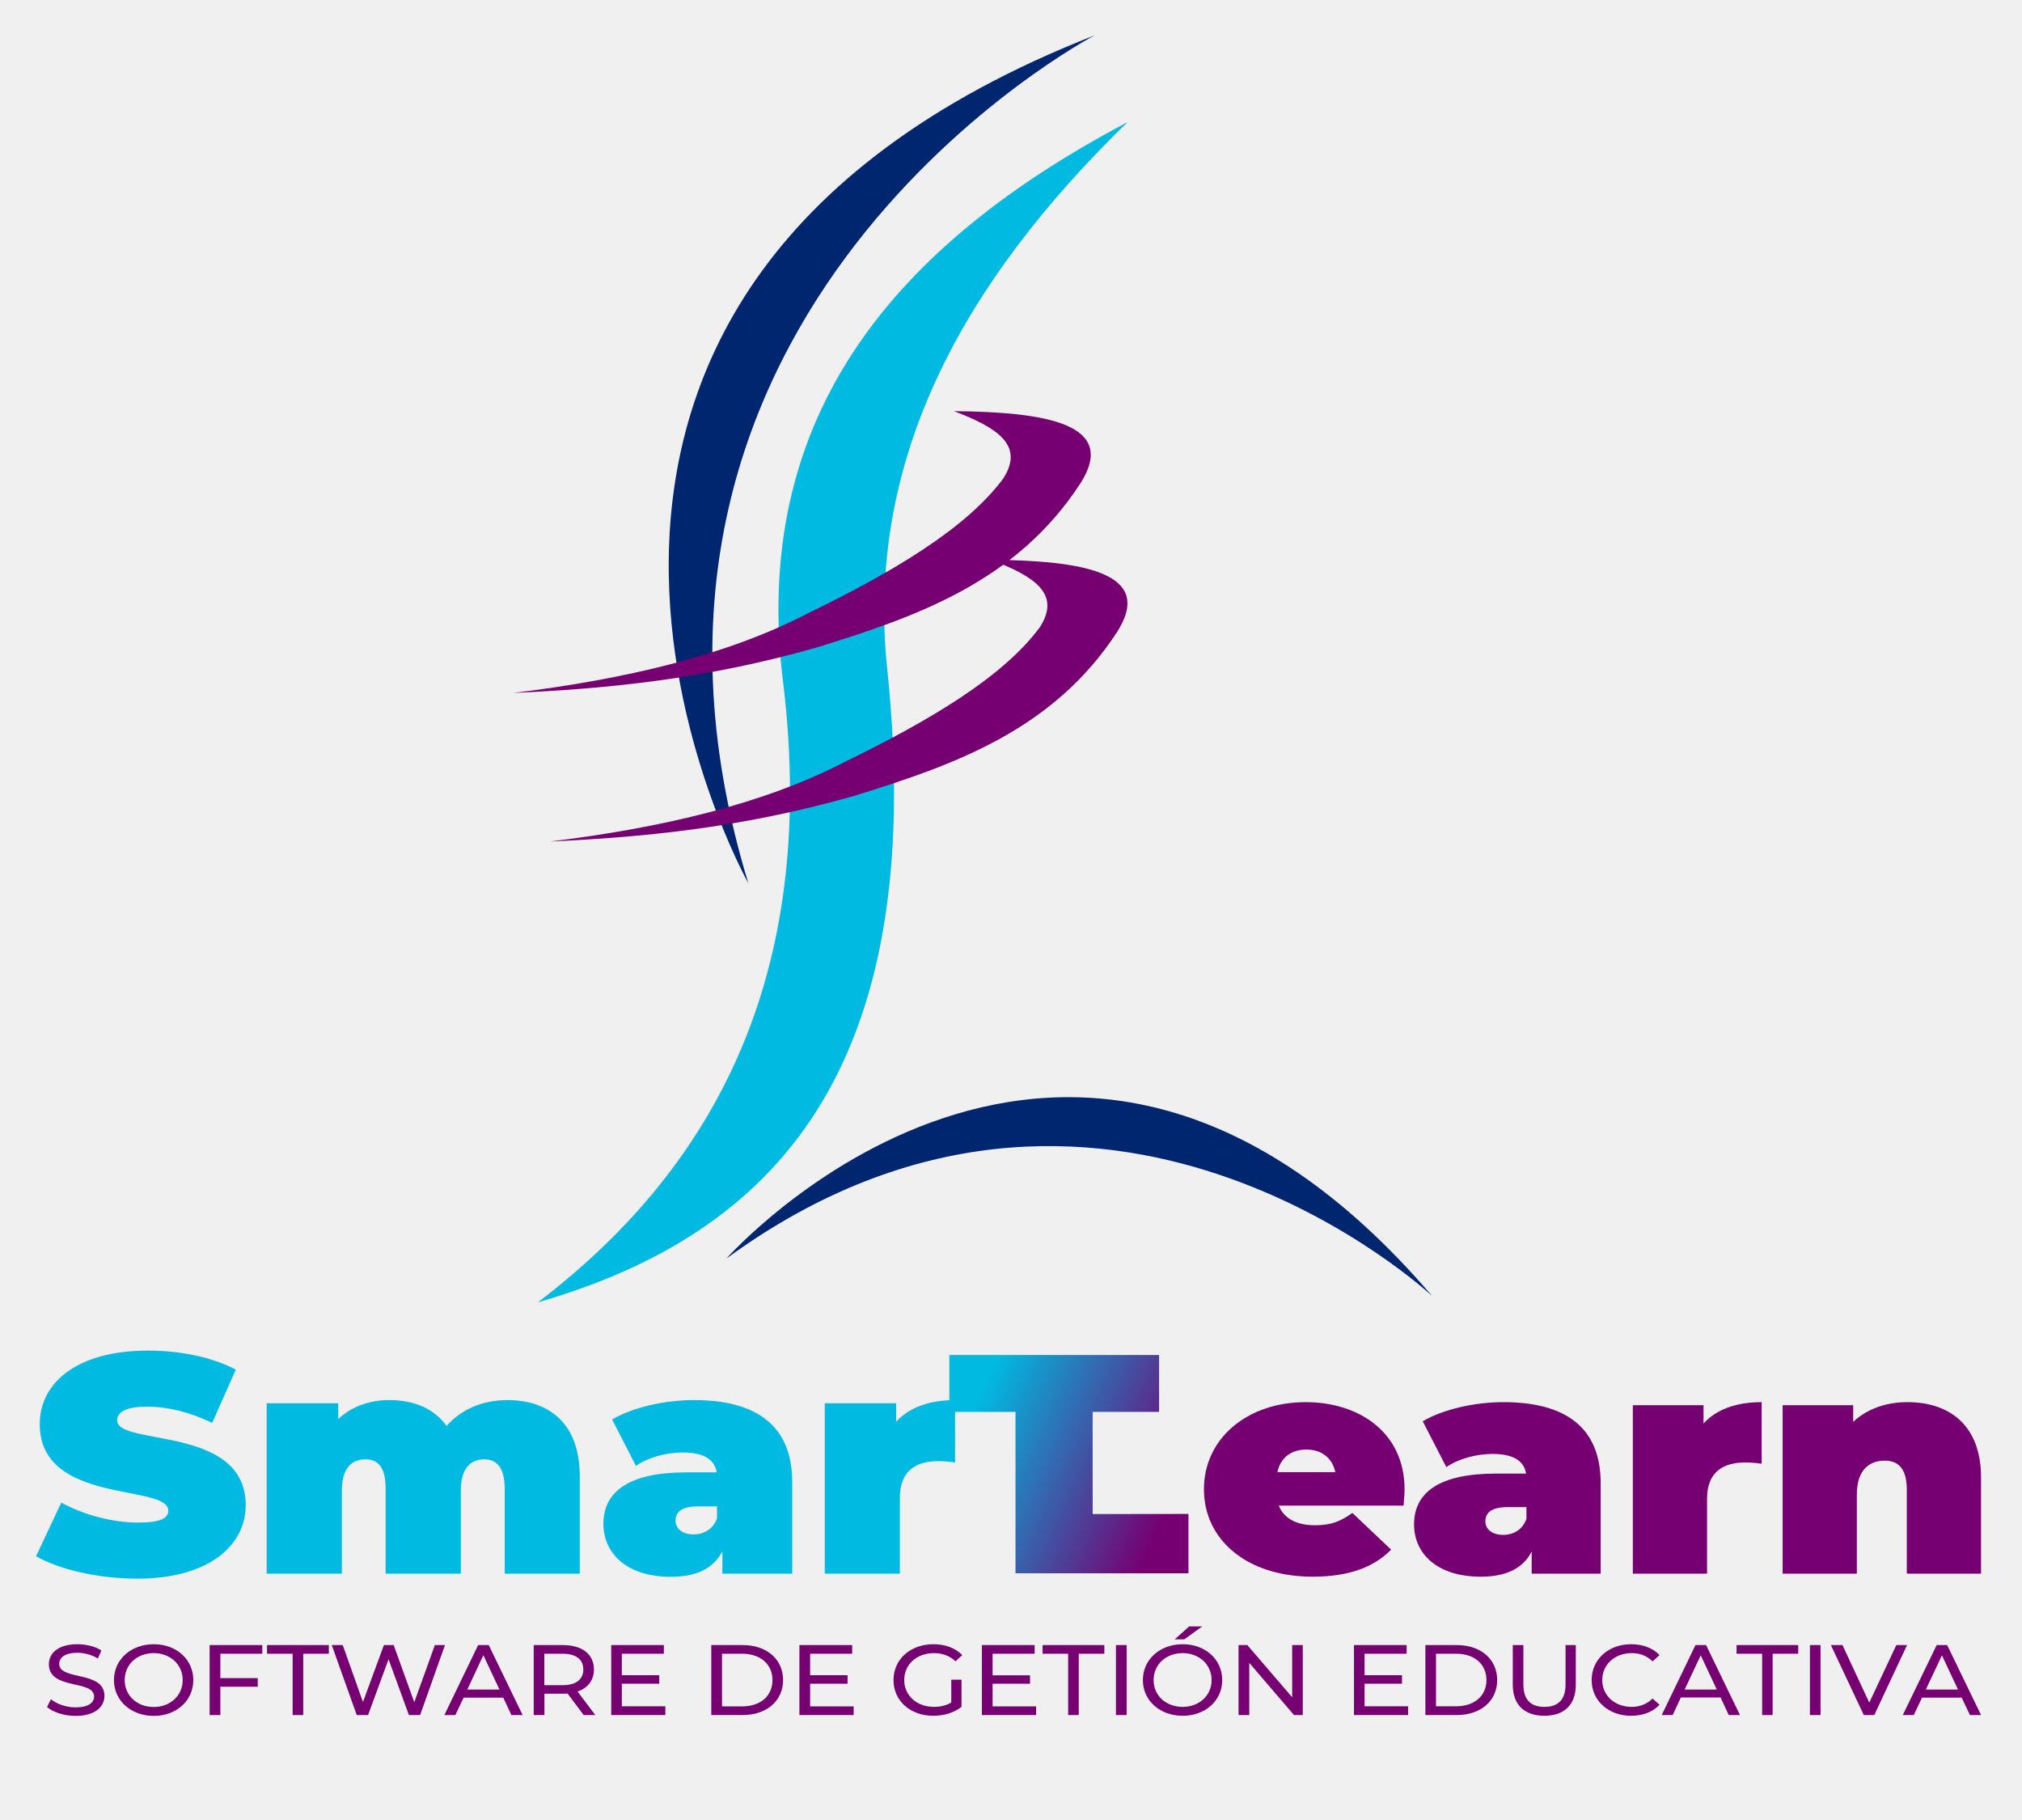
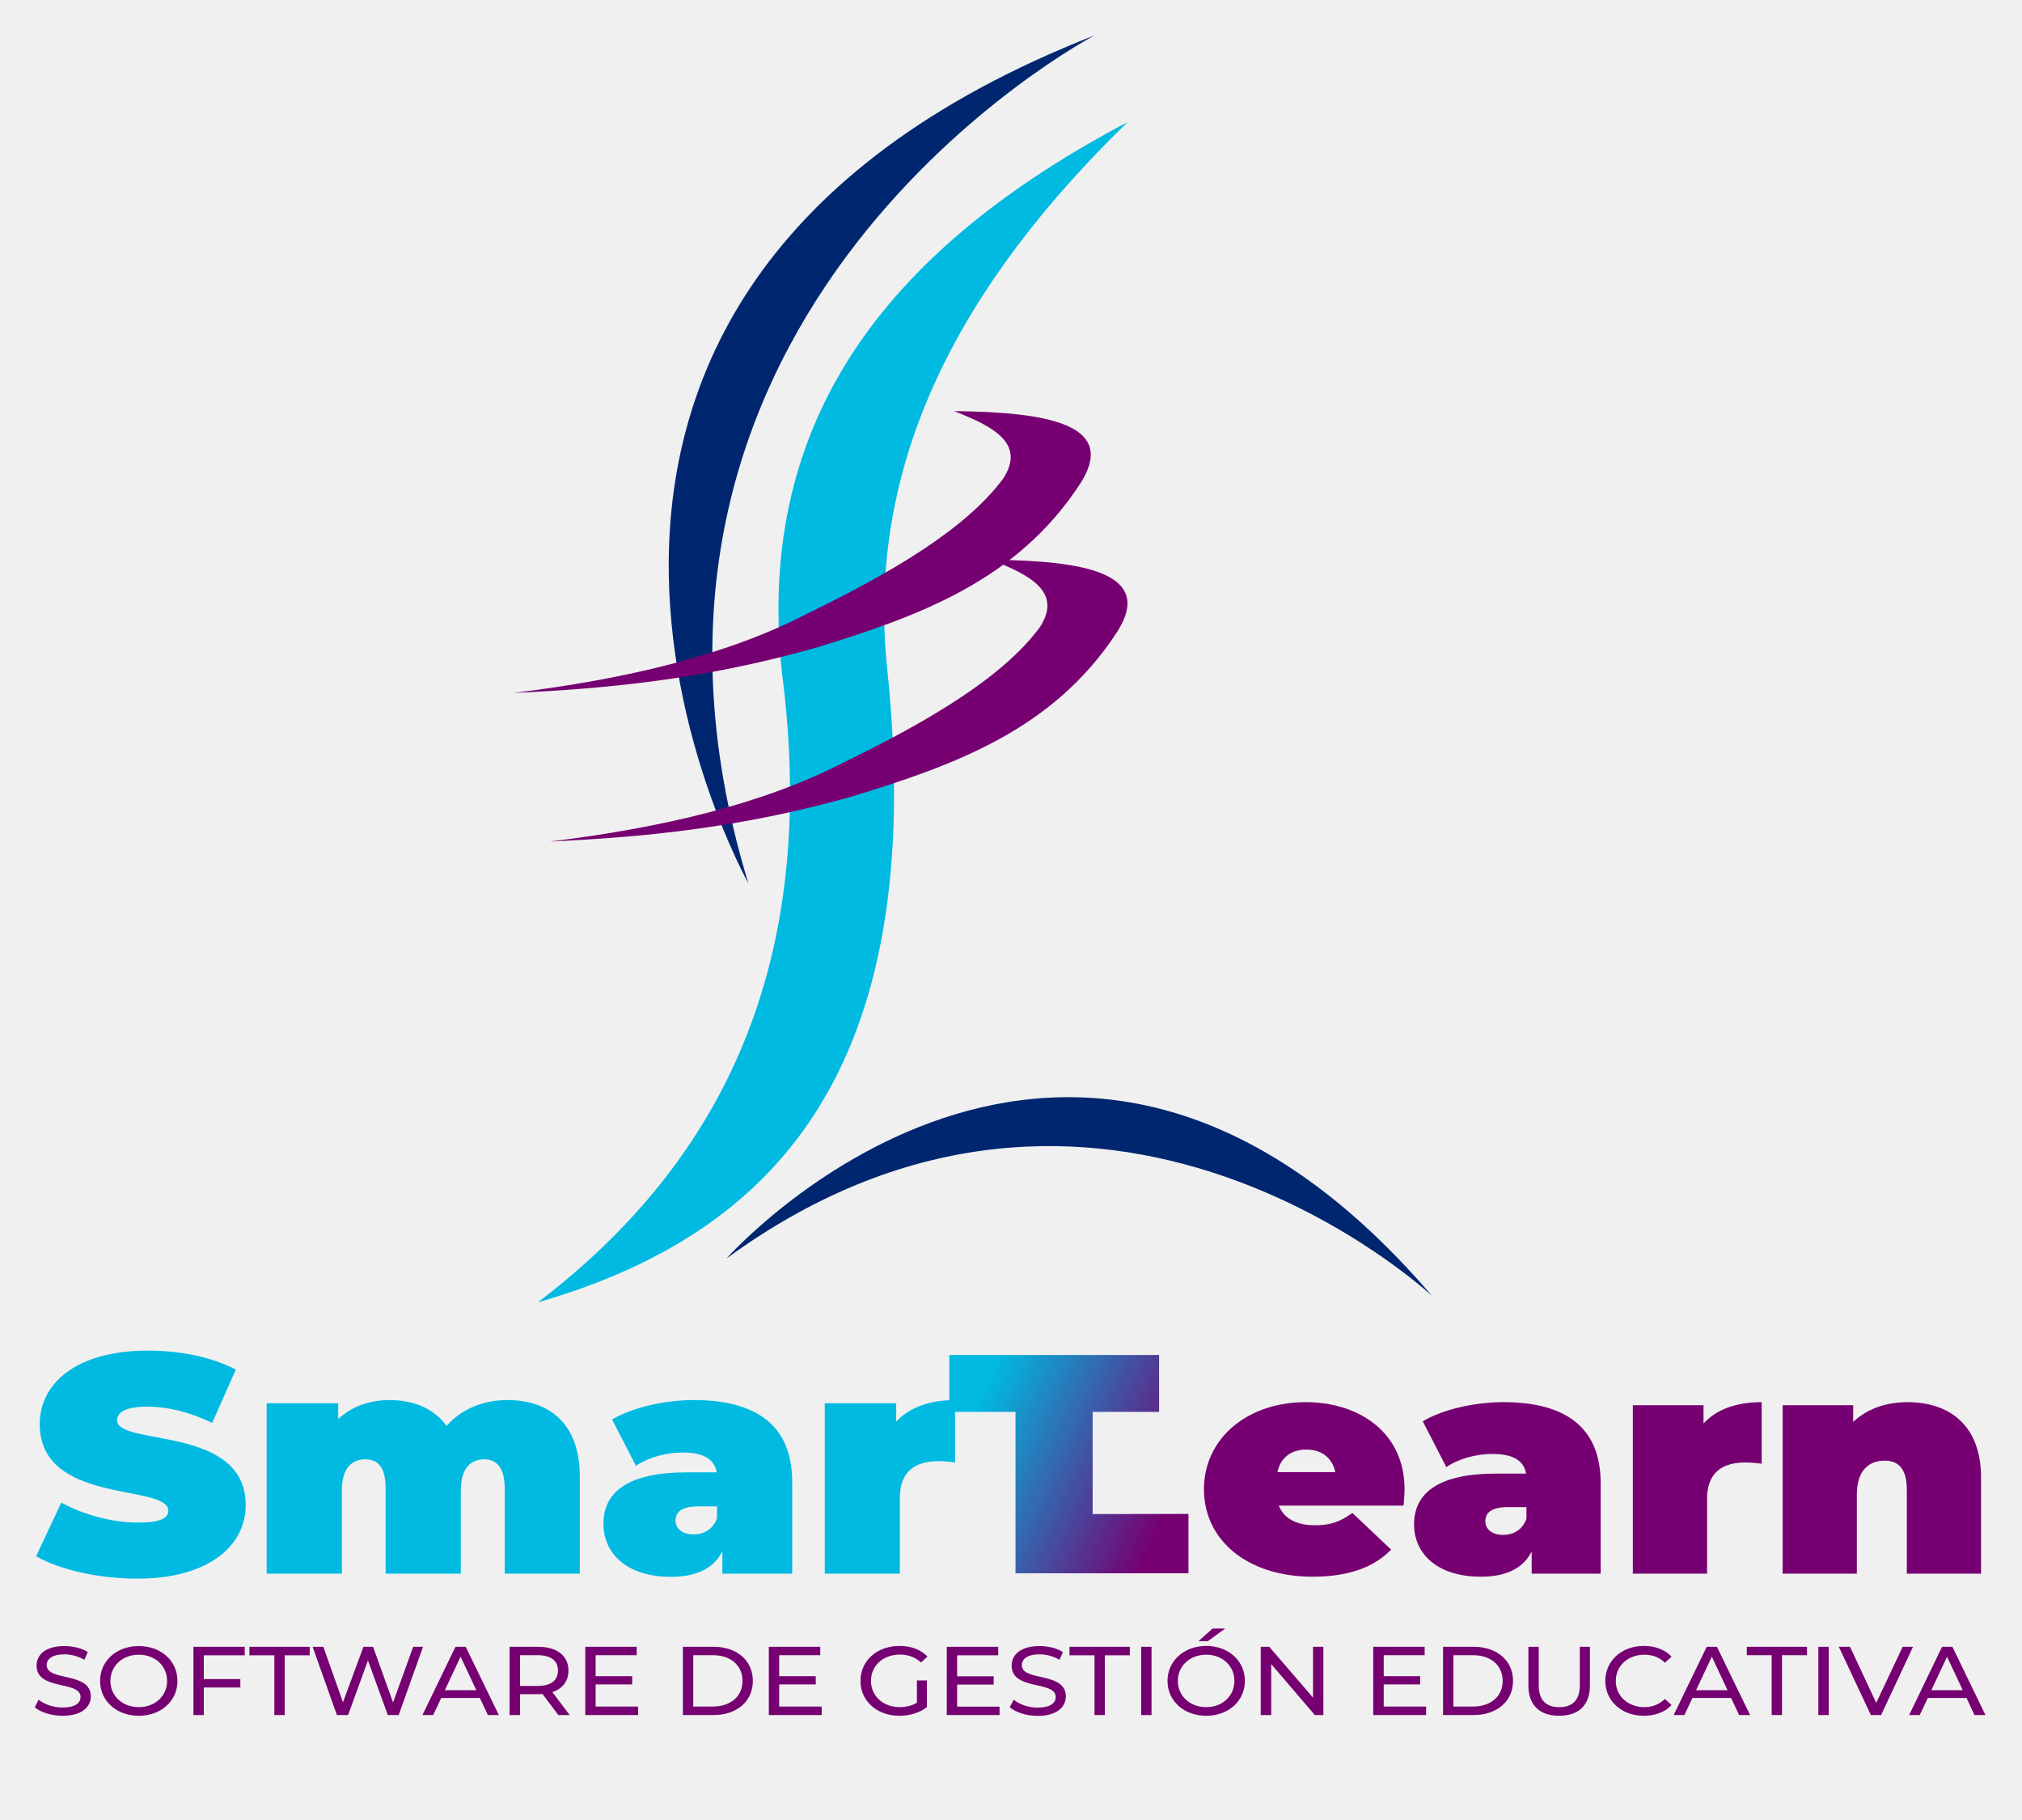
<svg xmlns="http://www.w3.org/2000/svg" version="1.2" viewBox="0 0 1659 1493" width="1659" height="1493">
  <defs>
    <linearGradient id="P" gradientUnits="userSpaceOnUse" />
    <linearGradient id="g1" x1="859.6" y1="992.5" x2="1065.9" y2="1085.9" href="#P">
      <stop stop-color="#00bae1" />
      <stop offset=".91" stop-color="#760071" />
    </linearGradient>
    <linearGradient id="g2" x1="843.2" y1="1059.2" x2="1021.9" y2="1140.1" href="#P">
      <stop stop-color="#00bae1" />
      <stop offset=".91" stop-color="#760071" />
    </linearGradient>
    <linearGradient id="g3" x1="843.2" y1="1059.2" x2="1021.9" y2="1140.1" href="#P">
      <stop stop-color="#00bae1" />
      <stop offset=".91" stop-color="#760071" />
    </linearGradient>
  </defs>
  <style>.a{fill:#002670}.b{fill:#00bae1}.c{fill:#760071}.d{fill:url(#g1)}.e{fill:#00b9e1}.f{fill:#fff}.g{fill:url(#g2)}.h{fill:url(#g3)}</style>
  <g style="display:none">
    <path class="a" d="m1488.2 2078.6c0 0-473.7-443.7-1007.7-53.5 0 0 489.3-552.4 1007.7 53.5z" />
    <path class="a" d="m1006.3 278.5c0 0-744.8 390.8-494.6 1210.8 0 0-467.8-834.3 494.6-1210.8z" />
    <path class="b" d="m1057.1 402.4c-331.5 175.1-533.4 416-493.4 786.8 54.1 415.6-86.2 698.6-348.5 898.3 335.9-96.5 557.3-330.2 499.5-898.3-33.8-302.9 107.2-557.5 342.4-786.8z" />
    <path class="c" d="m805.5 815.1c131.3 1.2 235.2 18.1 180.1 103.5-91.2 139.8-232.2 189.6-376.3 234.1-163.7 46.5-305.5 58.8-433.5 64.8 160.9-19.7 305.5-53.8 420.9-113.7 121.3-59 225.8-120.9 278.7-191.9 32.6-49.9-12.2-74.6-69.9-96.8z" />
    <path class="c" d="m857.9 1027.2c131.3 1.2 235.2 18.1 180.2 103.6-91.2 139.8-232.3 189.5-376.3 234-163.8 46.6-305.5 58.8-433.5 64.8 160.8-19.7 305.4-53.7 420.9-113.6 121.3-59.1 225.7-121 278.6-192 32.6-49.9-12.1-74.6-69.9-96.8z" />
  </g>
  <g style="display:none">
    <path class="c" d="m851 1260h171.8v-53.4h-98.4v-150.7h-73.4zm370.9-79.9c0-54-43.3-82.5-93.7-82.5-55 0-96.4 34.1-96.4 82.5 0 47.5 40.4 82.8 103 82.8 33.9 0 57.8-8.7 74.3-25.7l-36.7-34.7c-11.2 7.9-19.9 11.7-35.5 11.7-17.4 0-29.2-6.4-34.2-18.7h118.2c0.3-4.6 1-10.7 1-15.4zm-93.1-37.6c14.4 0 24.6 7.8 27.4 21.3h-54.7c2.8-13.5 12.7-21.3 27.3-21.3zm186.7-44.9c-26.4 0-56.6 6.4-76.5 18l22.4 43.5c11.2-7.9 28.3-12.5 43.5-12.5 20 0 29.9 6.4 32.1 18.6h-28.3c-52.9 0-77.8 17.2-77.8 48.1 0 27.4 21.5 49.6 63.1 49.6 24 0 40.2-7.9 48.3-23.9v21h65.3v-85.7c0-53.1-33.6-76.7-92.1-76.7zm-0.3 125.6c-10.6 0-16.8-5.5-16.8-12.8 0-8.7 6.5-13.4 21.5-13.4h17.4v11.1c-3.7 10.5-12.4 15.1-22.1 15.1zm189.8-105.5v-17.2h-66.9v159.5h70.3v-70.9c0-25.3 14.9-34.4 36.1-34.4 5 0 9.3 0.3 15.6 1.2v-58.3c-23.7 0-42.7 6.7-55.1 20.1zm193.2-20.1c-19.9 0-38 6.1-51.3 18.6v-15.7h-66.9v159.5h70.3v-75c0-23.6 12.1-32 26.4-32 12.8 0 20.9 7.6 20.9 27.4v79.6h70.3v-91c0-50.1-30.5-71.4-69.7-71.4z" />
    <path class="b" d="m13 1264.7c68.4 0 102.7-31.8 102.7-69.6 0-76.2-121.9-55.5-121.9-80.3 0-7.1 7-13 28.7-13 19.2 0 39.7 5 61.4 15.4l22.3-50.5c-22.9-12.1-53.5-18-83.1-18-68.3 0-102.6 31.3-102.6 69.7 0 77 121.8 56 121.8 82 0 7.1-7.5 11.2-28.6 11.2-24.3 0-52-7.4-72.8-18.9l-23.9 50.8c22.1 12.7 59.2 21.2 96 21.2zm350.5-169.1c-23.6 0-43.8 8.9-57.6 24.5-12-16.8-31.5-24.5-53.9-24.5-18.9 0-35.9 5.9-48.8 18v-15h-67.7v161.4h71.2v-78.8c0-21.5 9.7-29.5 22.3-29.5 12 0 19.2 7.7 19.2 27.7v80.6h71.2v-78.8c0-21.5 9.8-29.5 22.4-29.5 11.3 0 19.2 7.7 19.2 27.7v80.6h71.1v-92.1c0-50.7-29.6-72.3-68.6-72.3zm176.6 0c-26.7 0-57.3 6.5-77.4 18.3l22.6 44c11.4-8 28.7-12.7 44.1-12.7 20.2 0 30.2 6.5 32.4 18.9h-28.6c-53.5 0-78.7 17.4-78.7 48.7 0 27.7 21.7 50.2 63.9 50.2 24.2 0 40.6-8 48.8-24.2v21.2h66.1v-86.8c0-53.7-34-77.6-93.2-77.6zm-0.3 127.2c-10.7 0-17-5.6-17-13 0-8.8 6.6-13.5 21.7-13.5h17.7v11.2c-3.8 10.6-12.6 15.3-22.4 15.3zm192.1-106.8v-17.4h-67.7v161.4h71.1v-71.7c0-25.7 15.1-34.8 36.6-34.8 5 0 9.4 0.3 15.7 1.2v-59.1c-23.9 0-43.1 6.8-55.7 20.4zm125.9 144h74.3v-152.6h64.6v-54h-203.4v54h64.5z" />
    <path class="d" d="m785.4 1052.9v54h62.6v152.9h163.9v-56.3l-90.8 0.1v-96.7h63v-54z" />
  </g>
  <g style="display:none">
    <path class="a" d="m1303.9 1395.6c0 0-343.6-321.8-730.9-38.8 0 0 354.9-400.7 730.9 38.8z" />
    <path class="a" d="m954.3 90c0 0-540.1 283.5-358.6 878.2 0 0-339.4-605.1 358.6-878.2z" />
    <path class="e" d="m988.3 179.9c-240.5 127-386.9 301.7-357.9 570.6 39.3 301.5-62.5 506.7-252.7 651.6 243.6-70 404.1-239.5 362.3-651.6-24.6-219.7 77.7-404.3 248.3-570.6z" />
    <path class="c" d="m808.7 479.2c95.2 0.9 170.6 13.1 130.7 75.1-66.2 101.4-168.5 137.5-273 169.7-118.7 33.8-221.5 42.7-314.4 47.1 116.7-14.3 221.6-39 305.3-82.5 88-42.8 163.7-87.7 202.1-139.2 23.6-36.2-8.8-54.1-50.7-70.2z" />
    <path class="c" d="m846.7 633.1c95.2 0.8 170.6 13.1 130.7 75.1-66.2 101.3-168.5 137.5-272.9 169.7-118.8 33.8-221.6 42.7-314.5 47 116.7-14.3 221.6-39 305.3-82.4 88-42.8 163.8-87.8 202.1-139.2 23.7-36.2-8.8-54.1-50.7-70.2z" />
  </g>
  <g style="display:none">
    <path class="f" d="m1488.2 2078.6c0 0-473.7-443.7-1007.7-53.5 0 0 489.3-552.4 1007.7 53.5z" />
    <path class="f" d="m1006.3 278.5c0 0-744.8 390.8-494.6 1210.8 0 0-467.8-834.3 494.6-1210.8z" />
    <path class="f" d="m1057.1 402.4c-331.5 175.1-533.4 416-493.4 786.8 54.1 415.6-86.2 698.6-348.5 898.3 335.9-96.5 557.3-330.2 499.5-898.3-33.8-302.9 107.2-557.5 342.4-786.8z" />
    <path class="f" d="m805.5 815.1c131.3 1.2 235.2 18.1 180.1 103.5-91.2 139.8-232.2 189.6-376.3 234.1-163.7 46.5-305.5 58.8-433.5 64.8 160.9-19.7 305.5-53.8 420.9-113.7 121.3-59 225.8-120.9 278.7-191.9 32.6-49.9-12.2-74.6-69.9-96.8z" />
    <path class="f" d="m857.9 1027.2c131.3 1.2 235.2 18.1 180.2 103.6-91.2 139.8-232.3 189.5-376.3 234-163.8 46.6-305.5 58.8-433.5 64.8 160.8-19.7 305.4-53.7 420.9-113.6 121.3-59.1 225.7-121 278.6-192 32.6-49.9-12.1-74.6-69.9-96.8z" />
  </g>
  <g style="display:none">
    <path class="a" d="m1175 1063.2c0 0-272.1-254.9-579-30.7 0 0 281.2-317.4 579 30.7z" />
    <path class="a" d="m898.1 29c0 0-427.9 224.6-284.1 695.6 0 0-268.8-479.3 284.1-695.6z" />
    <path class="b" d="m925.1 100.2c-190.6 100.6-306.5 239-283.5 452 31 238.8-49.5 401.4-200.3 516.2 193-55.5 320.2-189.7 287-516.2-19.4-174 61.6-320.3 196.8-452z" />
    <path class="c" d="m782.8 337.3c75.4 0.7 135.1 10.4 103.5 59.5-52.4 80.3-133.5 108.9-216.2 134.4-94.1 26.8-175.5 33.9-249.1 37.3 92.4-11.3 175.5-30.9 241.8-65.3 69.7-33.9 129.7-69.5 160.1-110.3 18.8-28.6-7-42.8-40.1-55.6z" />
    <path class="c" d="m812.9 459.2c75.4 0.7 135.1 10.4 103.5 59.5-52.4 80.3-133.4 108.9-216.2 134.4-94.1 26.8-175.5 33.8-249.1 37.3 92.4-11.3 175.5-30.9 241.9-65.3 69.6-33.9 129.7-69.5 160-110.3 18.8-28.7-6.9-42.9-40.1-55.6z" />
    <path class="c" d="m1152.4 1221.8c0-46.7-37.4-71.5-81.1-71.5-47.7 0-83.5 29.6-83.5 71.5 0 41.2 35 71.7 89.2 71.7 29.4 0 50.1-7.6 64.4-22.2l-31.8-30.1c-9.7 6.9-17.3 10.1-30.7 10.1-15.1 0-25.4-5.5-29.7-16.1h102.4c0.3-4.1 0.8-9.4 0.8-13.4zm-80.5-32.6c12.4 0 21.2 6.8 23.7 18.5h-47.5c2.5-11.7 11.1-18.5 23.8-18.5zm161.6-38.9c-22.9 0-49 5.6-66.2 15.7l19.4 37.6c9.7-6.8 24.5-10.8 37.7-10.8 17.2 0 25.9 5.5 27.7 16.1h-24.5c-45.8 0-67.4 14.9-67.4 41.7 0 23.7 18.6 42.9 54.8 42.9 20.7 0 34.7-6.8 41.7-20.7v18.2h56.6v-74.3c0-45.9-29.1-66.4-79.8-66.4zm-0.2 108.9c-9.2 0-14.6-4.8-14.6-11.1 0-7.6 5.7-11.7 18.6-11.7h15.1v9.6c-3.2 9.1-10.8 13.2-19.1 13.2zm164.4-91.4v-15h-58v138.2h60.9v-61.4c0-21.9 13-29.8 31.3-29.8 4.3 0 8.1 0.3 13.5 1v-50.5c-20.5 0-37 5.8-47.7 17.5zm167.3-17.5c-17.2 0-32.9 5.3-44.5 16.2v-13.7h-57.9v138.2h60.9v-64.9c0-20.5 10.5-27.8 22.9-27.8 11.1 0 18.1 6.6 18.1 23.8v68.9h60.9v-78.8c0-43.4-26.4-61.9-60.4-61.9z" />
    <path class="b" d="m112.7 1295.1c59.2 0 88.9-27.6 88.9-60.3 0-66-105.5-48.1-105.5-69.6 0-6.1 6-11.2 24.8-11.2 16.6 0 34.4 4.3 53.2 13.3l19.4-43.7c-20-10.5-46.4-15.6-72-15.6-59.2 0-88.9 27.1-88.9 60.3 0 66.7 105.5 48.6 105.5 71.1 0 6.1-6.6 9.7-24.8 9.7-21 0-45-6.4-63-16.4l-20.7 44c19 11 51.2 18.4 83.1 18.4zm303.6-146.5c-20.5 0-37.9 7.7-49.9 21.2-10.4-14.5-27.3-21.2-46.7-21.2-16.3 0-31.1 5.1-42.2 15.6v-13h-58.7v139.8h61.7v-68.2c0-18.7 8.4-25.6 19.3-25.6 10.4 0 16.6 6.6 16.6 24v69.8h61.7v-68.2c0-18.7 8.4-25.6 19.3-25.6 9.9 0 16.7 6.6 16.7 24v69.8h61.6v-79.7c0-44-25.6-62.7-59.4-62.7zm153 0c-23.2 0-49.7 5.7-67.1 15.9l19.6 38.1c9.8-6.9 24.8-11 38.2-11 17.4 0 26.2 5.6 28.1 16.3h-24.8c-46.4 0-68.2 15.1-68.2 42.2 0 24 18.8 43.5 55.3 43.5 21 0 35.2-6.9 42.3-21v18.4h57.3v-75.1c0-46.6-29.5-67.3-80.7-67.3zm-0.3 110.2c-9.3 0-14.7-4.9-14.7-11.3 0-7.6 5.7-11.7 18.8-11.7h15.2v9.7c-3.2 9.2-10.9 13.3-19.3 13.3zm166.3-92.5v-15.1h-58.6v139.8h61.6v-62.1c0-22.2 13.1-30.2 31.7-30.2 4.3 0 8.2 0.3 13.6 1.1v-51.2c-20.7 0-37.4 5.9-48.3 17.7z" />
    <path class="g" d="m778.9 1111.6v46.7h54.3v132.4h141.9v-48.7l-78.6 0.1v-83.8h54.5v-46.7z" />
    <path class="c" d="m62 1407.7c16.2 0 23.7-7.6 23.7-16.4 0-21-37.1-12.3-37.1-26.3 0-5 4.5-9.1 14.9-9.1 5.4 0 11.5 1.5 16.8 4.7l2.9-6.6c-5.1-3.3-12.5-5.1-19.7-5.1-16.1 0-23.4 7.6-23.4 16.4 0 21.4 37.1 12.5 37.1 26.5 0 5-4.6 8.9-15.2 8.9-7.8 0-15.6-2.8-20.2-6.7l-3.2 6.4c4.9 4.3 14.1 7.3 23.4 7.3zm64.2 0c18.6 0 32.4-12.5 32.4-29.4 0-16.9-13.8-29.4-32.4-29.4-18.8 0-32.7 12.6-32.7 29.4 0 16.8 13.9 29.4 32.7 29.4zm0-7.3c-13.8 0-23.9-9.4-23.9-22.1 0-12.7 10.1-22.1 23.9-22.1 13.5 0 23.7 9.4 23.7 22.1 0 12.7-10.2 22.1-23.7 22.1zm89-43.7v-7.1h-43.2v57.4h8.8v-23.2h30.7v-7.1h-30.7v-20zm24.9 50.3h8.7v-50.3h21v-7.1h-50.7v7.1h21zm116.7-57.4l-16.9 46.9-16.9-46.9h-8l-17.2 46.7-16.6-46.7h-9l20.5 57.4h9.3l16.8-45.8 16.7 45.8h9.2l20.4-57.4zm62.8 57.4h9.2l-27.8-57.4h-8.7l-27.7 57.4h9l6.8-14.3h32.5zm-36.2-20.9l13.2-28.2 13.2 28.2zm105 20.9l-14.5-19.3c8.5-2.9 13.4-9.3 13.4-18.1 0-12.5-9.6-20-25.5-20h-23.9v57.4h8.8v-17.5h15.1c1.3 0 2.6-0.1 3.9-0.1l13.2 17.6zm-26.9-24.5h-14.9v-25.8h14.9c11.2 0 17.1 4.7 17.1 12.9 0 8.2-5.9 12.9-17.1 12.9zm48.7 17.3v-18.5h30.7v-7h-30.7v-17.6h34.5v-7.1h-43.2v57.4h44.4v-7.2zm73.4 7.2h25.8c19.7 0 33.1-11.7 33.1-28.7 0-17.1-13.4-28.7-33.1-28.7h-25.8zm8.8-7.1v-43.2h16.5c15.2 0 24.9 8.7 24.9 21.6 0 12.9-9.7 21.6-24.9 21.6zm72.3 0v-18.6h30.7v-7h-30.7v-17.6h34.5v-7.1h-43.3v57.4h44.5v-7.1zm115.8-3.2c-4.3 2.6-9.2 3.6-14.3 3.6-14.1 0-24.3-9.4-24.3-22 0-12.8 10.2-22.1 24.4-22.1 6.9 0 12.7 2.1 17.7 6.7l5.5-5.1c-5.6-5.8-13.9-8.9-23.6-8.9-19 0-32.8 12.4-32.8 29.4 0 17 13.8 29.3 32.6 29.3 8.6 0 17.1-2.4 23.2-7.3v-22.3h-8.4zm33.9 3.2v-18.6h30.7v-6.9h-30.7v-17.7h34.5v-7.1h-43.3v57.4h44.5v-7.1zm62 7.1h8.7v-50.3h21v-7.1h-50.7v7.1h21zm39.2 0h8.8v-57.4h-8.8zm48.2-62.1h7.9l14.7-10.6h-10.7zm6.6 62.7c18.6 0 32.4-12.4 32.4-29.3 0-16.9-13.8-29.4-32.4-29.4-18.8 0-32.7 12.6-32.7 29.4 0 16.8 13.9 29.3 32.7 29.3zm0-7.3c-13.8 0-23.9-9.3-23.9-22 0-12.7 10.1-22.1 23.9-22.1 13.5 0 23.7 9.4 23.7 22.1 0 12.7-10.2 22-23.7 22zm89.8-50.7v42.8l-36.8-42.8h-7.2v57.4h8.8v-42.8l36.7 42.8h7.2v-57.4zm59.4 50.2v-18.5h30.7v-7h-30.7v-17.6h34.5v-7.1h-43.2v57.4h44.4v-7.2zm49.9 7.2h25.8c19.7 0 33.1-11.7 33.1-28.7 0-17.1-13.4-28.7-33.1-28.7h-25.8zm8.7-7.2v-43.1h16.6c15.1 0 24.8 8.7 24.8 21.6 0 12.8-9.7 21.5-24.8 21.5zm88.9 7.8c16.1 0 25.8-8.8 25.8-25.4v-32.6h-8.4v32.3c0 12.7-6.3 18.4-17.4 18.4-11 0-17.2-5.7-17.2-18.4v-32.3h-8.7v32.6c0 16.6 9.8 25.4 25.9 25.4zm71.2 0c9.5 0 17.7-3.1 23.3-9l-5.7-5.2c-4.7 4.7-10.5 6.9-17.2 6.9-13.8 0-24.1-9.3-24.1-22 0-12.7 10.3-22.1 24.1-22.1 6.7 0 12.5 2.1 17.2 6.8l5.7-5.2c-5.6-5.9-13.8-8.9-23.2-8.9-18.7 0-32.5 12.4-32.5 29.4 0 16.9 13.8 29.3 32.4 29.3zm80.1-0.6h9.2l-27.8-57.4h-8.7l-27.7 57.4h9l6.7-14.4h32.6zm-36.2-20.9l13.2-28.1 13.2 28.1zm63.6 20.9h8.6v-50.3h21v-7.1h-50.6v7.1h21zm39.2 0h8.7v-57.4h-8.7zm70.9-57.4l-22.2 47.2-22-47.2h-9.5l27 57.4h8.6l26.9-57.4zm60.4 57.4h9.1l-27.8-57.4h-8.6l-27.8 57.4h9l6.8-14.3h32.5zm-36.2-20.9l13.2-28.1 13.2 28.1z" />
  </g>
  <path class="a" d="m1175 1063.2c0 0-272.1-254.9-579-30.7 0 0 281.2-317.4 579 30.7z" />
  <path class="a" d="m898.1 29c0 0-427.9 224.6-284.1 695.6 0 0-268.8-479.3 284.1-695.6z" />
  <path class="b" d="m925.1 100.2c-190.6 100.6-306.5 239-283.5 452 31 238.8-49.5 401.4-200.3 516.2 193-55.5 320.2-189.7 287-516.2-19.4-174 61.6-320.3 196.8-452z" />
  <path class="c" d="m782.8 337.3c75.4 0.7 135.1 10.4 103.5 59.5-52.4 80.3-133.5 108.9-216.2 134.4-94.1 26.8-175.5 33.9-249.1 37.3 92.4-11.3 175.5-30.9 241.8-65.3 69.7-33.9 129.7-69.5 160.1-110.3 18.8-28.6-7-42.8-40.1-55.6z" />
  <path class="c" d="m812.9 459.2c75.4 0.7 135.1 10.4 103.5 59.5-52.4 80.3-133.4 108.9-216.2 134.4-94.1 26.8-175.5 33.8-249.1 37.3 92.4-11.3 175.5-30.9 241.9-65.3 69.6-33.9 129.7-69.5 160-110.3 18.8-28.7-6.9-42.9-40.1-55.6z" />
  <path class="c" d="m1152.4 1221.8c0-46.7-37.4-71.5-81.1-71.5-47.7 0-83.5 29.6-83.5 71.5 0 41.2 35 71.7 89.2 71.7 29.4 0 50.1-7.6 64.4-22.2l-31.8-30.1c-9.7 6.9-17.3 10.1-30.7 10.1-15.1 0-25.4-5.5-29.7-16.1h102.4c0.3-4.1 0.8-9.4 0.8-13.4zm-80.5-32.6c12.4 0 21.2 6.8 23.7 18.5h-47.5c2.5-11.7 11.1-18.5 23.8-18.5zm161.6-38.9c-22.9 0-49 5.6-66.2 15.7l19.4 37.6c9.7-6.8 24.5-10.8 37.7-10.8 17.2 0 25.9 5.5 27.7 16.1h-24.5c-45.8 0-67.4 14.9-67.4 41.7 0 23.7 18.6 42.9 54.8 42.9 20.7 0 34.7-6.8 41.7-20.7v18.2h56.6v-74.3c0-45.9-29.1-66.4-79.8-66.4zm-0.2 108.9c-9.2 0-14.6-4.8-14.6-11.1 0-7.6 5.7-11.7 18.6-11.7h15.1v9.6c-3.2 9.1-10.8 13.2-19.1 13.2zm164.4-91.4v-15h-58v138.2h60.9v-61.4c0-21.9 13-29.8 31.3-29.8 4.3 0 8.1 0.3 13.5 1v-50.5c-20.5 0-37 5.8-47.7 17.5zm167.3-17.5c-17.2 0-32.9 5.3-44.5 16.2v-13.7h-57.9v138.2h60.9v-64.9c0-20.5 10.5-27.8 22.9-27.8 11.1 0 18.1 6.6 18.1 23.8v68.9h60.9v-78.8c0-43.4-26.4-61.9-60.4-61.9z" />
  <path class="b" d="m112.7 1295.1c59.2 0 88.9-27.6 88.9-60.3 0-66-105.5-48.1-105.5-69.6 0-6.1 6-11.2 24.8-11.2 16.6 0 34.4 4.3 53.2 13.3l19.4-43.7c-20-10.5-46.4-15.6-72-15.6-59.2 0-88.9 27.1-88.9 60.3 0 66.7 105.5 48.6 105.5 71.1 0 6.1-6.6 9.7-24.8 9.7-21 0-45-6.4-63-16.4l-20.7 44c19 11 51.2 18.4 83.1 18.4zm303.6-146.5c-20.5 0-37.9 7.7-49.9 21.2-10.4-14.5-27.3-21.2-46.7-21.2-16.3 0-31.1 5.1-42.2 15.6v-13h-58.7v139.8h61.7v-68.2c0-18.7 8.4-25.6 19.3-25.6 10.4 0 16.6 6.6 16.6 24v69.8h61.7v-68.2c0-18.7 8.4-25.6 19.3-25.6 9.9 0 16.7 6.6 16.7 24v69.8h61.6v-79.7c0-44-25.6-62.7-59.4-62.7zm153 0c-23.2 0-49.7 5.7-67.1 15.9l19.6 38.1c9.8-6.9 24.8-11 38.2-11 17.4 0 26.2 5.6 28.1 16.3h-24.8c-46.4 0-68.2 15.1-68.2 42.2 0 24 18.8 43.5 55.3 43.5 21 0 35.2-6.9 42.3-21v18.4h57.3v-75.1c0-46.6-29.5-67.3-80.7-67.3zm-0.3 110.2c-9.3 0-14.7-4.9-14.7-11.3 0-7.6 5.7-11.7 18.8-11.7h15.2v9.7c-3.2 9.2-10.9 13.3-19.3 13.3zm166.3-92.5v-15.1h-58.6v139.8h61.6v-62.1c0-22.2 13.1-30.2 31.7-30.2 4.3 0 8.2 0.3 13.6 1.1v-51.2c-20.7 0-37.4 5.9-48.3 17.7z" />
  <path class="h" d="m778.9 1111.6v46.7h54.3v132.4h141.9v-48.7l-78.6 0.1v-83.8h54.5v-46.7z" />
-   <path class="c" d="m62 1407.7c16.2 0 23.7-7.6 23.7-16.4 0-21-37.1-12.3-37.1-26.3 0-5 4.5-9.1 14.9-9.1 5.4 0 11.5 1.5 16.8 4.7l2.9-6.6c-5.1-3.3-12.5-5.1-19.7-5.1-16.1 0-23.4 7.6-23.4 16.4 0 21.4 37.1 12.5 37.1 26.5 0 5-4.6 8.9-15.2 8.9-7.8 0-15.6-2.8-20.2-6.7l-3.2 6.4c4.9 4.3 14.1 7.3 23.4 7.3zm64.2 0c18.6 0 32.4-12.5 32.4-29.4 0-16.9-13.8-29.4-32.4-29.4-18.8 0-32.7 12.6-32.7 29.4 0 16.8 13.9 29.4 32.7 29.4zm0-7.3c-13.8 0-23.9-9.4-23.9-22.1 0-12.7 10.1-22.1 23.9-22.1 13.5 0 23.7 9.4 23.7 22.1 0 12.7-10.2 22.1-23.7 22.1zm89-43.7v-7.1h-43.2v57.4h8.8v-23.2h30.7v-7.1h-30.7v-20zm24.9 50.3h8.7v-50.3h21v-7.1h-50.7v7.1h21zm116.7-57.4l-16.9 46.9-16.9-46.9h-8l-17.2 46.7-16.6-46.7h-9l20.5 57.4h9.3l16.8-45.8 16.7 45.8h9.2l20.4-57.4zm62.8 57.4h9.2l-27.8-57.4h-8.7l-27.7 57.4h9l6.8-14.3h32.5zm-36.2-20.9l13.2-28.2 13.2 28.2zm105 20.9l-14.5-19.3c8.5-2.9 13.4-9.3 13.4-18.1 0-12.5-9.6-20-25.5-20h-23.9v57.4h8.8v-17.5h15.1c1.3 0 2.6-0.1 3.9-0.1l13.2 17.6zm-26.9-24.5h-14.9v-25.8h14.9c11.2 0 17.1 4.7 17.1 12.9 0 8.2-5.9 12.9-17.1 12.9zm48.7 17.3v-18.5h30.7v-7h-30.7v-17.6h34.5v-7.1h-43.2v57.4h44.4v-7.2zm73.4 7.2h25.8c19.7 0 33.1-11.7 33.1-28.7 0-17.1-13.4-28.7-33.1-28.7h-25.8zm8.8-7.1v-43.2h16.5c15.2 0 24.9 8.7 24.9 21.6 0 12.9-9.7 21.6-24.9 21.6zm72.3 0v-18.6h30.7v-7h-30.7v-17.6h34.5v-7.1h-43.3v57.4h44.5v-7.1zm115.8-3.2c-4.3 2.6-9.2 3.6-14.3 3.6-14.1 0-24.3-9.4-24.3-22 0-12.8 10.2-22.1 24.4-22.1 6.9 0 12.7 2.1 17.7 6.7l5.5-5.1c-5.6-5.8-13.9-8.9-23.6-8.9-19 0-32.8 12.4-32.8 29.4 0 17 13.8 29.3 32.6 29.3 8.6 0 17.1-2.4 23.2-7.3v-22.3h-8.4zm33.9 3.2v-18.6h30.7v-6.9h-30.7v-17.7h34.5v-7.1h-43.3v57.4h44.5v-7.1zm62 7.1h8.7v-50.3h21v-7.1h-50.7v7.1h21zm39.2 0h8.8v-57.4h-8.8zm48.2-62.1h7.9l14.7-10.6h-10.7zm6.6 62.7c18.6 0 32.4-12.4 32.4-29.3 0-16.9-13.8-29.4-32.4-29.4-18.8 0-32.7 12.6-32.7 29.4 0 16.8 13.9 29.3 32.7 29.3zm0-7.3c-13.8 0-23.9-9.3-23.9-22 0-12.7 10.1-22.1 23.9-22.1 13.5 0 23.7 9.4 23.7 22.1 0 12.7-10.2 22-23.7 22zm89.8-50.7v42.8l-36.8-42.8h-7.2v57.4h8.8v-42.8l36.7 42.8h7.2v-57.4zm59.4 50.2v-18.5h30.7v-7h-30.7v-17.6h34.5v-7.1h-43.2v57.4h44.4v-7.2zm49.9 7.2h25.8c19.7 0 33.1-11.7 33.1-28.7 0-17.1-13.4-28.7-33.1-28.7h-25.8zm8.7-7.2v-43.1h16.6c15.1 0 24.8 8.7 24.8 21.6 0 12.8-9.7 21.5-24.8 21.5zm88.9 7.8c16.1 0 25.8-8.8 25.8-25.4v-32.6h-8.4v32.3c0 12.7-6.3 18.4-17.4 18.4-11 0-17.2-5.7-17.2-18.4v-32.3h-8.7v32.6c0 16.6 9.8 25.4 25.9 25.4zm71.2 0c9.5 0 17.7-3.1 23.3-9l-5.7-5.2c-4.7 4.7-10.5 6.9-17.2 6.9-13.8 0-24.1-9.3-24.1-22 0-12.7 10.3-22.1 24.1-22.1 6.7 0 12.5 2.1 17.2 6.8l5.7-5.2c-5.6-5.9-13.8-8.9-23.2-8.9-18.7 0-32.5 12.4-32.5 29.4 0 16.9 13.8 29.3 32.4 29.3zm80.1-0.6h9.2l-27.8-57.4h-8.7l-27.7 57.4h9l6.7-14.4h32.6zm-36.2-20.9l13.2-28.1 13.2 28.1zm63.6 20.9h8.6v-50.3h21v-7.1h-50.6v7.1h21zm39.2 0h8.7v-57.4h-8.7zm70.9-57.4l-22.2 47.2-22-47.2h-9.5l27 57.4h8.6l26.9-57.4zm60.4 57.4h9.1l-27.8-57.4h-8.6l-27.8 57.4h9l6.8-14.3h32.5zm-36.2-20.9l13.2-28.1 13.2 28.1z" />
+   <path class="c" d="m51.4 1407.6c15.8 0 23.1-7.3 23.1-15.9 0-20.5-36.2-12-36.2-25.7 0-4.8 4.4-8.8 14.5-8.8 5.3 0 11.2 1.4 16.4 4.5l2.8-6.4c-4.9-3.2-12.2-4.9-19.2-4.9-15.7 0-22.8 7.3-22.8 16 0 20.8 36.1 12.1 36.1 25.8 0 4.9-4.4 8.6-14.7 8.6-7.7 0-15.3-2.7-19.7-6.4l-3.2 6.2c4.8 4.2 13.7 7 22.9 7zm62.5 0c18.2 0 31.7-12.1 31.7-28.6 0-16.5-13.5-28.6-31.7-28.6-18.3 0-31.8 12.2-31.8 28.6 0 16.4 13.5 28.6 31.8 28.6zm0-7.1c-13.4 0-23.3-9.1-23.3-21.5 0-12.4 9.9-21.5 23.3-21.5 13.3 0 23.2 9.1 23.2 21.5 0 12.4-9.9 21.5-23.2 21.5zm86.9-42.5v-7h-42.1v56h8.5v-22.6h30v-6.9h-30v-19.5zm24.3 49h8.5v-49h20.5v-7h-49.5v7h20.5zm113.9-56l-16.5 45.7-16.4-45.7h-7.9l-16.8 45.5-16.1-45.5h-8.8l19.9 56h9.2l16.3-44.8 16.3 44.8h8.9l20-56zm61.3 56h9l-27.2-56h-8.4l-27.1 56h8.8l6.6-14h31.7zm-35.3-20.4l12.9-27.5 12.9 27.5zm102.4 20.4l-14.2-18.8c8.4-2.8 13.2-9.1 13.2-17.7 0-12.2-9.4-19.5-25-19.5h-23.3v56h8.6v-17.1h14.7c1.3 0 2.6-0.1 3.8-0.1l12.9 17.2zm-26.2-23.9h-14.5v-25.2h14.5c10.9 0 16.6 4.6 16.6 12.6 0 8-5.7 12.6-16.6 12.6zm47.5 16.9v-18.1h30v-6.8h-30v-17.2h33.7v-6.9h-42.2v56h43.4v-7zm71.6 7h25.2c19.2 0 32.2-11.4 32.2-28 0-16.7-13-28-32.2-28h-25.2zm8.5-7v-42.1h16.1c14.8 0 24.3 8.5 24.3 21.1 0 12.5-9.5 21-24.3 21zm70.5 0v-18.1h30v-6.8h-30v-17.2h33.7v-6.9h-42.2v56h43.4v-7zm113-3.1c-4.3 2.5-9 3.6-14 3.6-13.8 0-23.7-9.2-23.7-21.5 0-12.5 9.9-21.6 23.8-21.6 6.7 0 12.4 2 17.3 6.5l5.3-4.9c-5.5-5.7-13.5-8.7-23-8.7-18.5 0-32 12.1-32 28.7 0 16.5 13.5 28.6 31.9 28.6 8.3 0 16.6-2.4 22.6-7.1v-21.9h-8.2zm33 3.2v-18.1h30v-6.8h-30v-17.2h33.7v-7h-42.2v56h43.3v-6.9zm66.1 7.6c15.8 0 23.1-7.4 23.1-16 0-20.5-36.1-12-36.1-25.6 0-4.9 4.3-8.9 14.5-8.9 5.3 0 11.1 1.4 16.4 4.5l2.8-6.4c-5-3.2-12.2-4.9-19.2-4.9-15.7 0-22.9 7.3-22.9 16 0 20.8 36.2 12.1 36.2 25.8 0 4.9-4.5 8.7-14.8 8.7-7.7 0-15.3-2.8-19.7-6.5l-3.2 6.2c4.8 4.2 13.8 7.1 22.9 7.1zm46.6-0.7h8.5v-49h20.5v-7h-49.5v7h20.5zm38.3 0h8.5v-56h-8.5zm47-60.6h7.7l14.3-10.4h-10.4zm6.4 61.2c18.2 0 31.7-12.1 31.7-28.6 0-16.5-13.5-28.7-31.7-28.7-18.3 0-31.8 12.3-31.8 28.7 0 16.4 13.5 28.6 31.8 28.6zm0-7.1c-13.4 0-23.3-9.1-23.3-21.5 0-12.4 9.9-21.5 23.3-21.5 13.2 0 23.1 9.1 23.1 21.5 0 12.4-9.9 21.5-23.1 21.5zm87.6-49.5v41.7l-35.9-41.7h-7v56h8.6v-41.8l35.8 41.8h7v-56zm58 49v-18.1h29.9v-6.8h-29.9v-17.2h33.6v-6.9h-42.2v56h43.4v-7zm48.7 7h25.1c19.2 0 32.3-11.4 32.3-28 0-16.7-13.1-28-32.3-28h-25.1zm8.5-7v-42.1h16.1c14.8 0 24.3 8.5 24.3 21.1 0 12.5-9.5 21-24.3 21zm86.8 7.6c15.7 0 25.2-8.5 25.2-24.8v-31.8h-8.3v31.5c0 12.4-6.1 18-16.9 18-10.7 0-16.8-5.6-16.8-18v-31.5h-8.5v31.8c0 16.3 9.5 24.8 25.3 24.8zm69.4 0c9.3 0 17.4-3 22.8-8.8l-5.5-5c-4.6 4.5-10.3 6.7-16.8 6.7-13.5 0-23.5-9.1-23.5-21.5 0-12.4 10-21.5 23.5-21.5 6.5 0 12.2 2 16.8 6.6l5.5-5c-5.4-5.8-13.5-8.8-22.7-8.8-18.2 0-31.7 12.1-31.7 28.7 0 16.5 13.5 28.6 31.6 28.6zm78.2-0.6h9l-27.2-56h-8.4l-27.1 56h8.8l6.6-14h31.7zm-35.3-20.4l12.9-27.5 12.9 27.5zm62 20.4h8.5v-49.1h20.5v-6.9h-49.4v6.9h20.4zm38.3 0h8.5v-56h-8.5zm69.2-56l-21.7 46-21.5-46h-9.2l26.3 56h8.4l26.2-56zm58.9 56h9l-27.1-56h-8.5l-27 56h8.7l6.6-14h31.8zm-35.4-20.4l12.9-27.4 12.9 27.4z" />
</svg>
